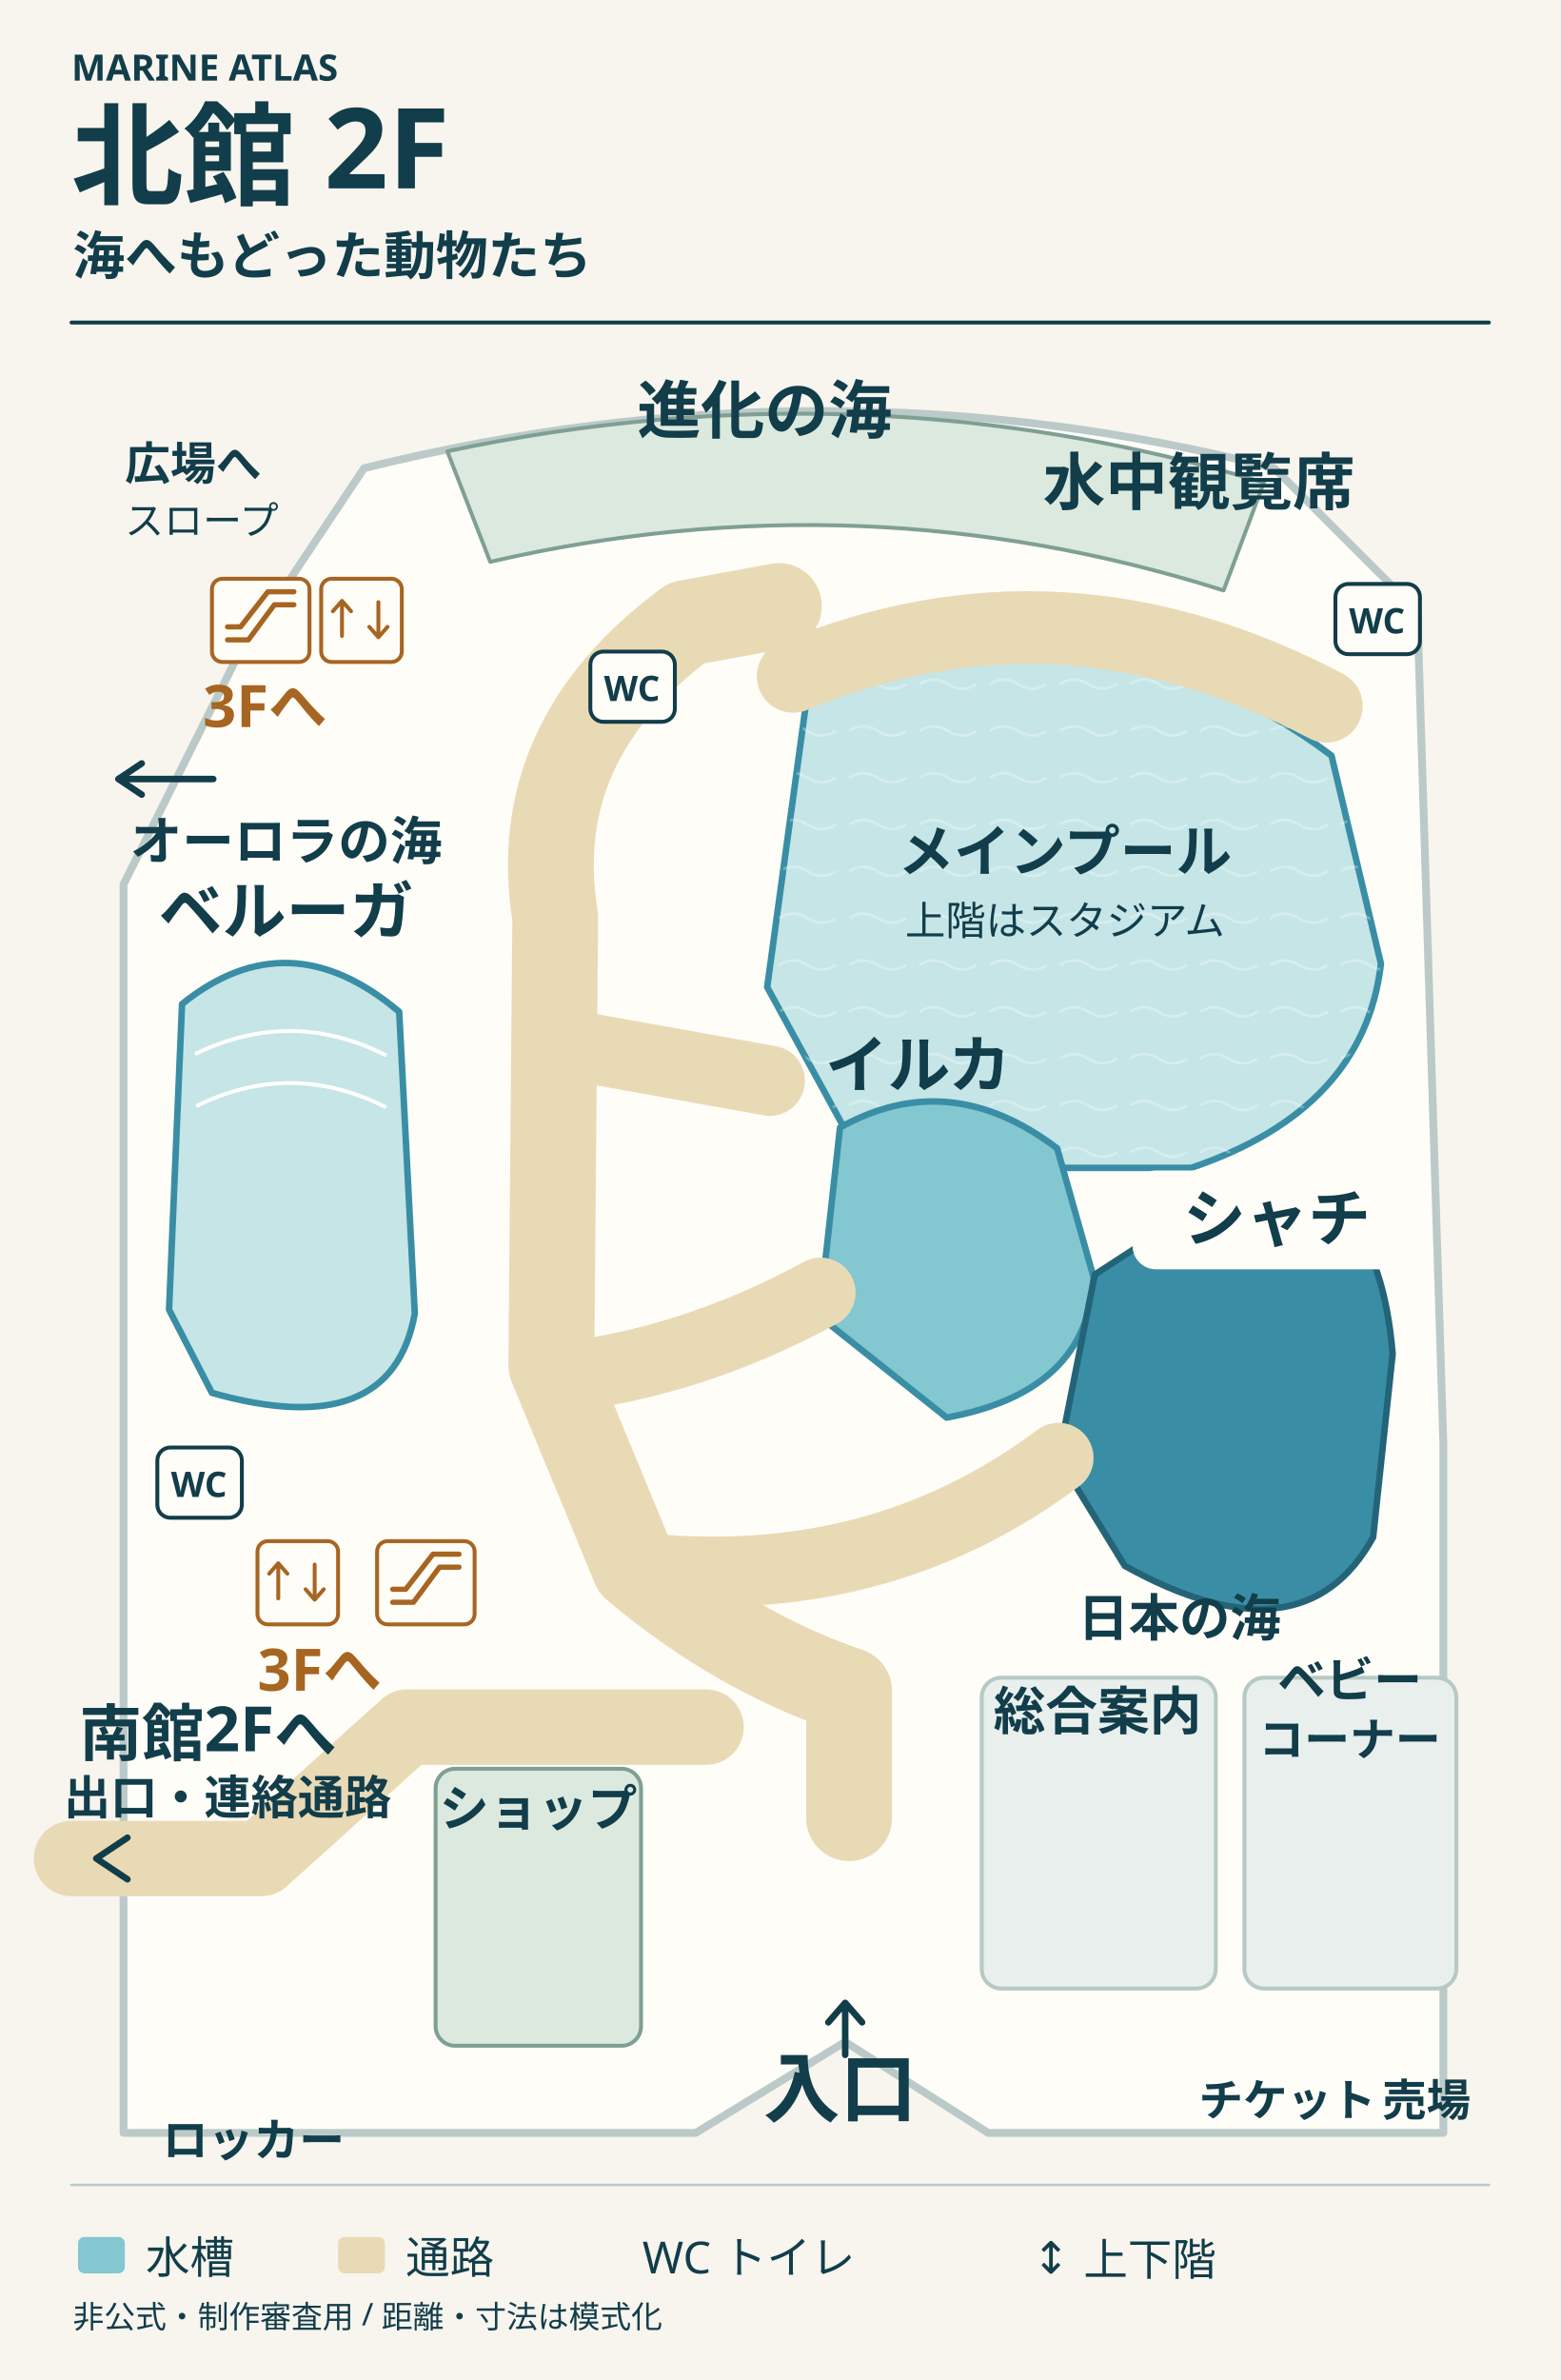
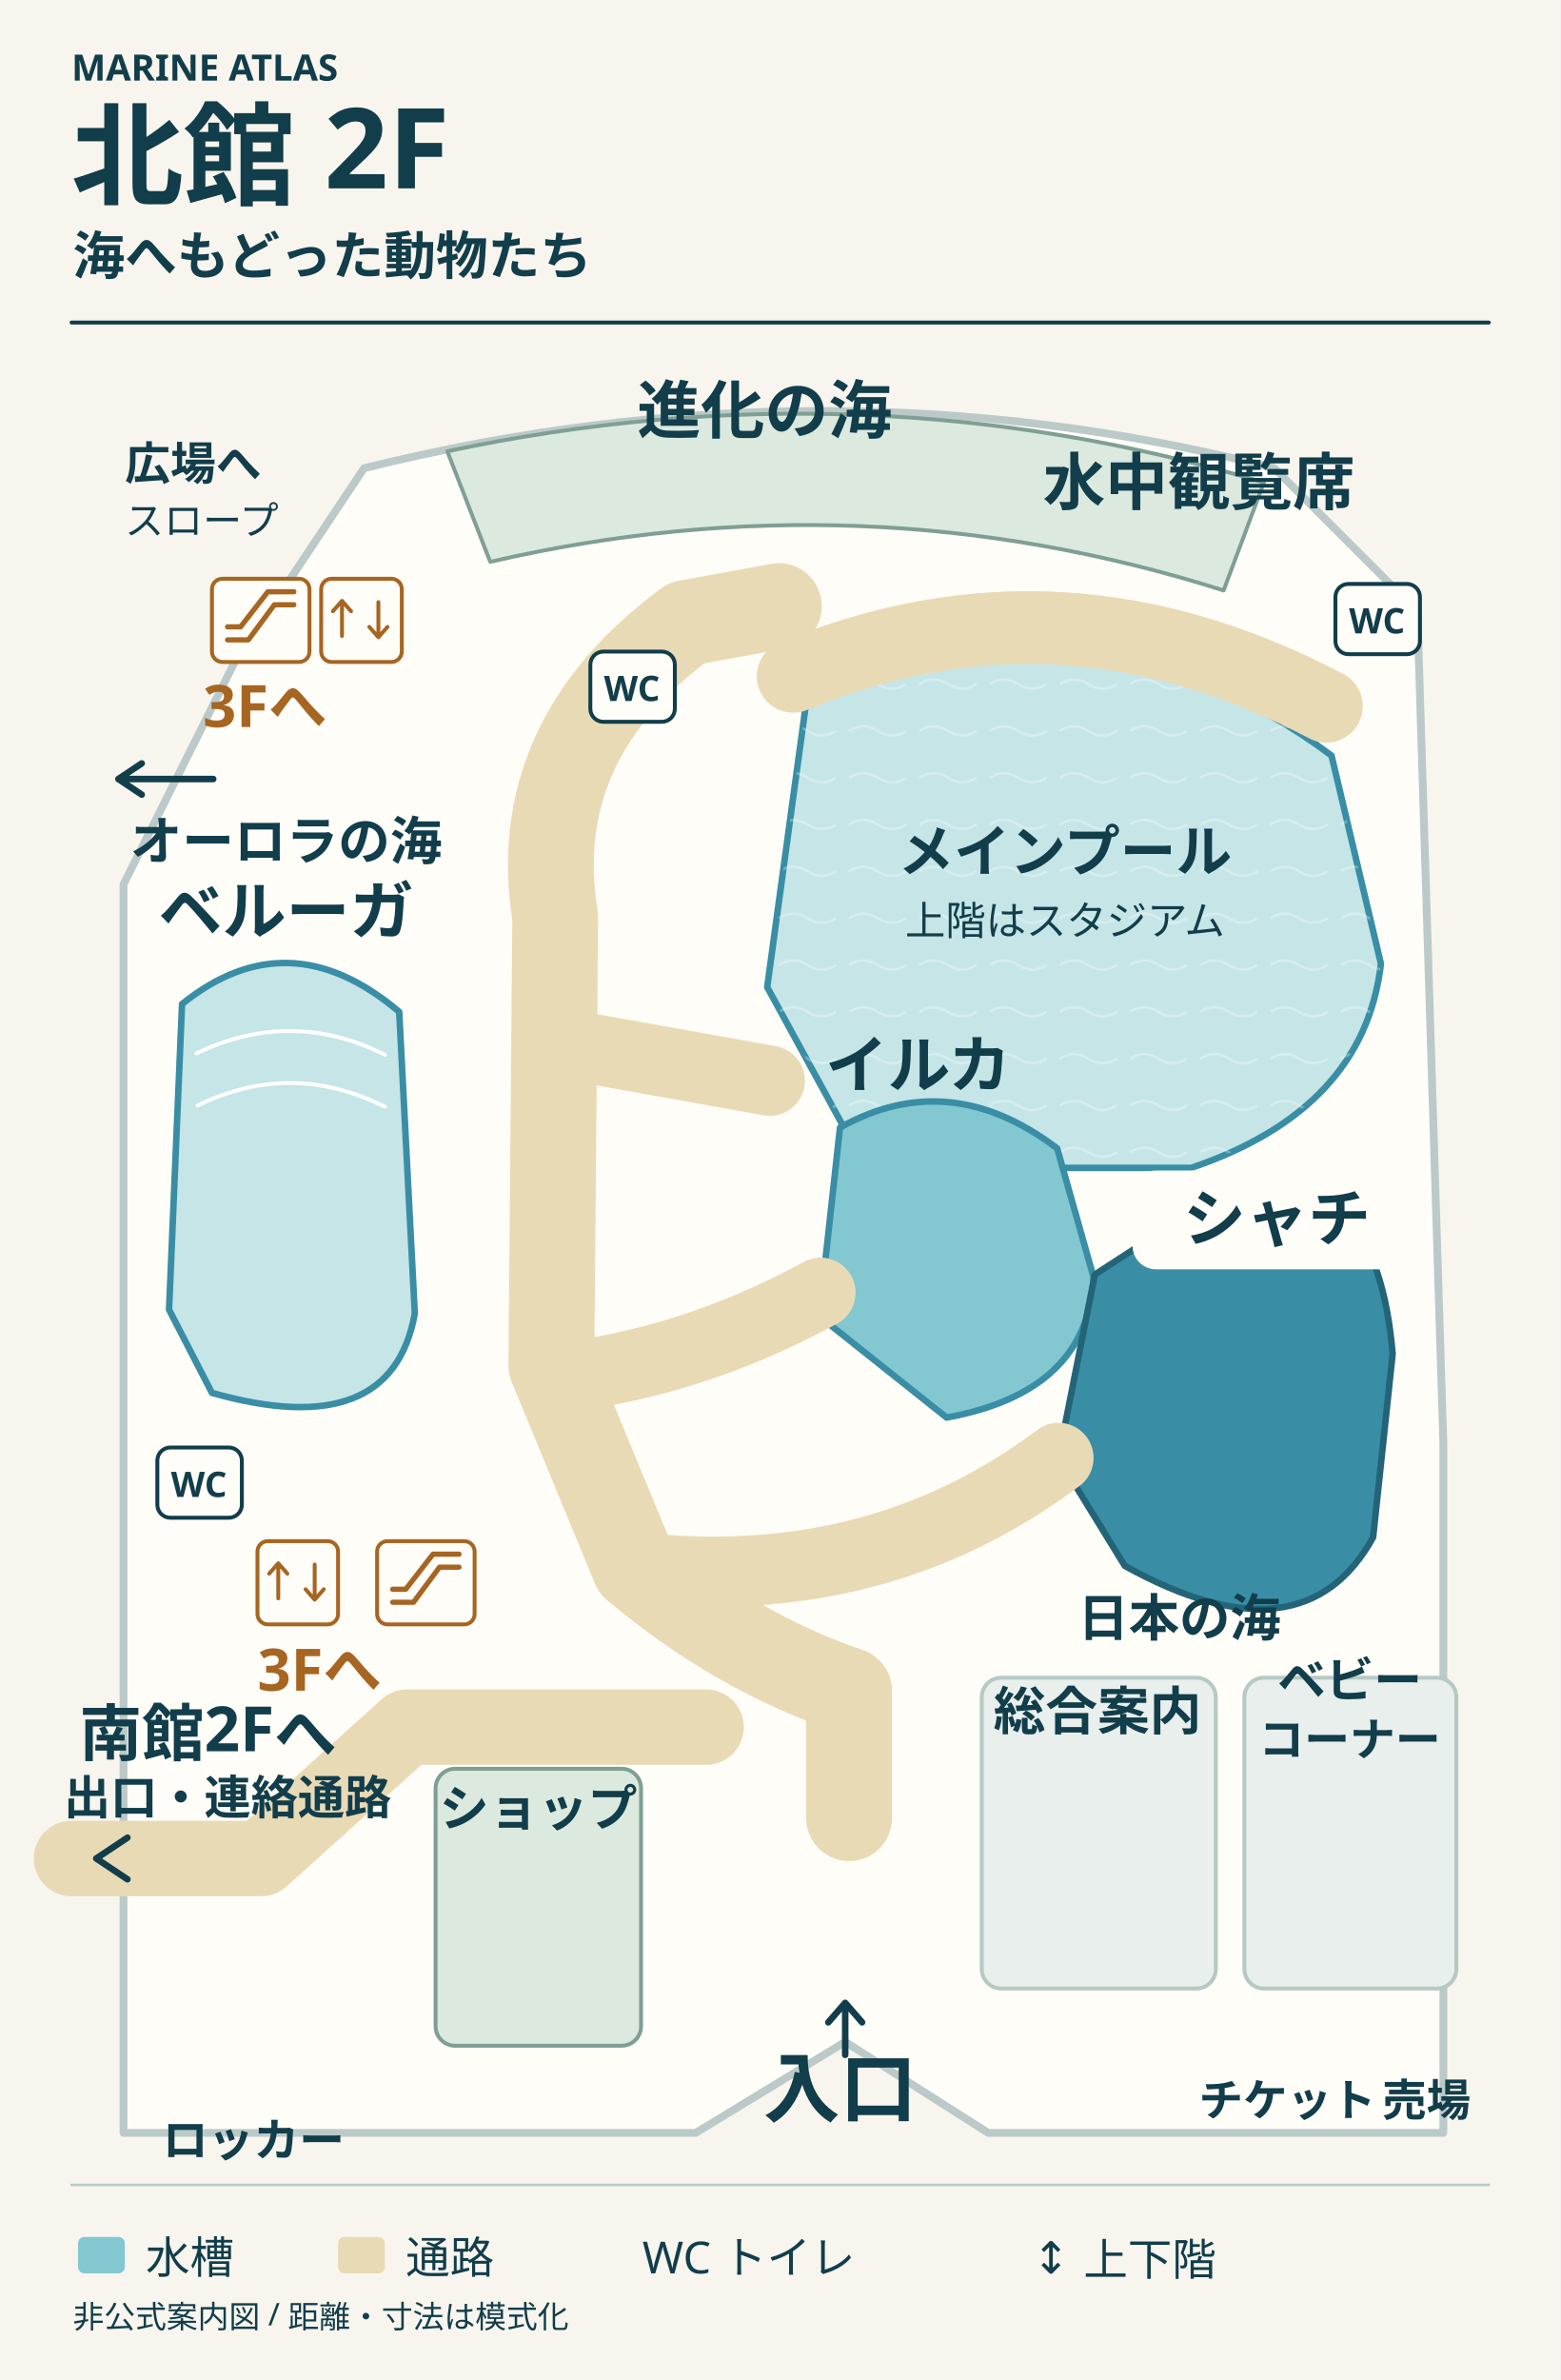
<svg xmlns="http://www.w3.org/2000/svg" width="1200" height="1830" viewBox="0 0 1200 1830">
  <defs>
    <pattern id="water" width="54" height="36" patternUnits="userSpaceOnUse">
      <path d="M5 22 Q16 15 27 22 T49 22" fill="none" stroke="#FFF" stroke-opacity=".3" stroke-width="2" />
    </pattern>
    <pattern id="closed" width="12" height="12" patternUnits="userSpaceOnUse" patternTransform="rotate(45)">
      <path d="M0 0V12" stroke="#D4DAD7" stroke-width="2" />
    </pattern>
  </defs>
  <style>text{font-family:'Hiragino Sans','Arial Unicode MS',sans-serif;fill:#123D4A}.title{font-weight:700}.small{font-size:28px;fill:#476872}.zone{font-size:42px;font-weight:700}.detail{font-size:30px;fill:#476872}.stroke{stroke:#123D4A;stroke-width:5;stroke-linejoin:round}</style>
  <rect width="1200" height="1830" fill="#F7F5EE" />
  <text x="55" y="62" font-size="28" font-weight="650" style="fill:#123D4A" text-anchor="start">MARINE ATLAS</text>
  <text x="55" y="151" font-size="86" font-weight="750" style="fill:#123D4A" text-anchor="start">北館 2F</text>
  <text x="56" y="211" font-size="40" font-weight="600" style="fill:#123D4A" text-anchor="start">海へもどった動物たち</text>
  <path d="M55 248H1145" fill="none" stroke="#123D4A" stroke-width="3" stroke-linejoin="round" stroke-linecap="round" />
  <path d="M280 360 Q635 272 980 360 L1090 470 L1110 1110 L1110 1640 L760 1640 L650 1570 L535 1640 L95 1640 L95 1395 L95 1180 L95 680 L180 510Z" fill="#FFFDF8" stroke="#BBCAC8" stroke-width="6" stroke-linejoin="round" stroke-linecap="round" />
  <path d="M344 347 Q665 279 972 371 L941 454 Q663 366 377 432Z" fill="#DCE9DE" stroke="#7F9F94" stroke-width="3" stroke-linejoin="round" stroke-linecap="round" />
  <text x="490" y="333" font-size="49" font-weight="700" style="fill:#123D4A" text-anchor="start">進化の海</text>
  <path d="M620 540 Q850 450 1024 581 L1062 741 Q1049 853 916 898 L666 898 L590 759Z" fill="#C5E5E7" stroke="#398EA5" stroke-width="5" stroke-linejoin="round" stroke-linecap="round" />
  <path d="M620 540 Q850 450 1024 581 L1062 741 Q1049 853 916 898 L666 898 L590 759Z" fill="url(#water)" stroke="none" stroke-width="0" stroke-linejoin="round" stroke-linecap="round" />
  <text x="819" y="670" font-size="43" font-weight="700" style="fill:#123D4A" text-anchor="middle">メインプール</text>
  <text x="819" y="719" font-size="31" font-weight="500" style="fill:#123D4A" text-anchor="middle">上階はスタジアム</text>
  <path d="M610 520 Q815 435 1020 543" fill="none" stroke="#E9DAB6" stroke-width="56" stroke-linejoin="round" stroke-linecap="round" />
  <text x="922" y="388" font-size="48" font-weight="700" style="fill:#123D4A" text-anchor="middle">水中観覧席</text>
  <path d="M646 867 Q730 820 813 883 L841 982 Q837 1070 728 1090 L630 1012Z" fill="#83C7D0" stroke="#398EA5" stroke-width="5" stroke-linejoin="round" stroke-linecap="round" />
  <path d="M842 980 L956 906 Q1059 898 1071 1041 L1056 1182 Q1002 1280 865 1204 L814 1121Z" fill="#398EA5" stroke="#246478" stroke-width="5" stroke-linejoin="round" stroke-linecap="round" />
  <text x="706" y="836" font-size="48" font-weight="700" style="fill:#123D4A" text-anchor="middle">イルカ</text>
  <rect x="871" y="900" width="223" height="76" rx="18" fill="#FFFDF8" stroke="none" stroke-width="2" />
  <text x="982" y="954" font-size="48" font-weight="700" style="fill:#123D4A" text-anchor="middle">シャチ</text>
  <path d="M140 772 Q222 706 307 778 L319 1010 Q301 1110 163 1071 L130 1007Z" fill="#C5E5E7" stroke="#398EA5" stroke-width="5" stroke-linejoin="round" stroke-linecap="round" />
  <path d="M151 810Q224 775 296 811M152 850Q224 815 296 851" fill="none" stroke="#FFFFFF" stroke-width="3" stroke-linejoin="round" stroke-linecap="round" />
  <text x="220" y="661" font-size="40" font-weight="700" style="fill:#123D4A" text-anchor="middle">オーロラの海</text>
  <text x="220" y="718" font-size="49" font-weight="700" style="fill:#123D4A" text-anchor="middle">ベルーガ</text>
  <text x="907" y="1258" font-size="39" font-weight="700" style="fill:#123D4A" text-anchor="middle">日本の海</text>
  <path d="M653 1398 L653 1300 Q565 1270 488 1205 L424 1050 L427 705 Q405 570 528 479 L599 466" fill="none" stroke="#E9DAB6" stroke-width="66" stroke-linejoin="round" stroke-linecap="round" />
  <path d="M488 1205 Q674 1226 814 1121M424 1060 Q530 1049 631 994M430 802 L592 831" fill="none" stroke="#E9DAB6" stroke-width="54" stroke-linejoin="round" stroke-linecap="round" />
  <path d="M543 1328 L313 1328 L201 1429 L55 1429" fill="none" stroke="#E9DAB6" stroke-width="58" stroke-linejoin="round" stroke-linecap="round" />
  <path d="M98 1413L74 1429L98 1445" fill="none" stroke="#123D4A" stroke-width="5" stroke-linejoin="round" stroke-linecap="round" />
  <rect x="163" y="445" width="75" height="64" rx="8" fill="#FFFDF8" stroke="#A76522" stroke-width="3" />
  <path d="M175 492h16l20-27h15M175 482h10l21-27h20" fill="none" stroke="#A76522" stroke-width="4" stroke-linejoin="round" stroke-linecap="round" />
  <rect x="247" y="445" width="62" height="64" rx="8" fill="#FFFDF8" stroke="#A76522" stroke-width="3" />
  <path d="M263 489V462m-7 8 7-8 7 8M291 463v27m-7-8 7 8 7-8" fill="none" stroke="#A76522" stroke-width="3" stroke-linejoin="round" stroke-linecap="round" />
  <text x="156" y="559" font-size="45" font-weight="700" style="fill:#A76522" text-anchor="start">3Fへ</text>
  <rect x="290" y="1185" width="75" height="64" rx="8" fill="#FFFDF8" stroke="#A76522" stroke-width="3" />
  <path d="M302 1232h16l20-27h15M302 1222h10l21-27h20" fill="none" stroke="#A76522" stroke-width="4" stroke-linejoin="round" stroke-linecap="round" />
  <rect x="198" y="1185" width="62" height="64" rx="8" fill="#FFFDF8" stroke="#A76522" stroke-width="3" />
  <path d="M214 1229V1202m-7 8 7-8 7 8M242 1203v27m-7-8 7 8 7-8" fill="none" stroke="#A76522" stroke-width="3" stroke-linejoin="round" stroke-linecap="round" />
  <text x="198" y="1300" font-size="45" font-weight="700" style="fill:#A76522" text-anchor="start">3Fへ</text>
  <rect x="454" y="501" width="65" height="54" rx="10" fill="#FFFDF8" stroke="#123D4A" stroke-width="3" />
  <text x="486" y="539" font-size="27" font-weight="700" style="fill:#123D4A" text-anchor="middle">WC</text>
  <rect x="1027" y="449" width="65" height="54" rx="10" fill="#FFFDF8" stroke="#123D4A" stroke-width="3" />
  <text x="1059" y="487" font-size="27" font-weight="700" style="fill:#123D4A" text-anchor="middle">WC</text>
  <rect x="121" y="1113" width="65" height="54" rx="10" fill="#FFFDF8" stroke="#123D4A" stroke-width="3" />
  <text x="153" y="1151" font-size="27" font-weight="700" style="fill:#123D4A" text-anchor="middle">WC</text>
  <rect x="957" y="1290" width="163" height="239" rx="15" fill="#E8EFED" stroke="#B6C9C4" stroke-width="3" />
  <text x="1038" y="1305" font-size="37" font-weight="700" style="fill:#123D4A" text-anchor="middle">ベビー</text>
  <text x="1038" y="1350" font-size="35" font-weight="600" style="fill:#123D4A" text-anchor="middle">コーナー</text>
  <rect x="335" y="1360" width="158" height="213" rx="15" fill="#DCE9DE" stroke="#7F9F94" stroke-width="3" />
  <text x="414" y="1404" font-size="38" font-weight="700" style="fill:#123D4A" text-anchor="middle">ショップ</text>
  <rect x="755" y="1290" width="180" height="239" rx="15" fill="#E8EFED" stroke="#B6C9C4" stroke-width="3" />
  <text x="844" y="1330" font-size="40" font-weight="700" style="fill:#123D4A" text-anchor="middle">総合案内</text>
  <text x="160" y="1350" font-size="48" font-weight="700" style="fill:#123D4A" text-anchor="middle">南館2Fへ</text>
  <text x="175" y="1395" font-size="36" font-weight="550" style="fill:#123D4A" text-anchor="middle">出口・連絡通路</text>
  <text x="646" y="1627" font-size="59" font-weight="700" style="fill:#123D4A" text-anchor="middle">入口</text>
  <path d="M650 1580V1540m-13 15 13-15 13 15" fill="none" stroke="#123D4A" stroke-width="5" stroke-linejoin="round" stroke-linecap="round" />
  <text x="990" y="1627" font-size="34" font-weight="600" style="fill:#123D4A" text-anchor="middle">チケット</text>
  <text x="1097" y="1627" font-size="34" font-weight="600" style="fill:#123D4A" text-anchor="middle">売場</text>
  <path d="M164 599L91 599m18-12-18 12 18 12" fill="none" stroke="#123D4A" stroke-width="5" stroke-linejoin="round" stroke-linecap="round" />
  <text x="96" y="369" font-size="35" font-weight="650" style="fill:#123D4A" text-anchor="start">広場へ</text>
  <text x="96" y="411" font-size="30" font-weight="500" style="fill:#123D4A" text-anchor="start">スロープ</text>
  <text x="195" y="1658" font-size="35" font-weight="650" style="fill:#123D4A" text-anchor="middle">ロッカー</text>
  <path d="M55 1680H1145" fill="none" stroke="#BBCAC8" stroke-width="2" stroke-linejoin="round" stroke-linecap="round" />
  <rect x="60" y="1720" width="36" height="28" rx="5" fill="#83C7D0" stroke="none" stroke-width="2" />
  <text x="112" y="1748" font-size="34" font-weight="500" style="fill:#123D4A" text-anchor="start">水槽</text>
  <rect x="260" y="1720" width="36" height="28" rx="5" fill="#E9DAB6" stroke="none" stroke-width="2" />
  <text x="312" y="1748" font-size="34" font-weight="500" style="fill:#123D4A" text-anchor="start">通路</text>
  <text x="494" y="1748" font-size="34" font-weight="500" style="fill:#123D4A" text-anchor="start">WC トイレ</text>
  <text x="794" y="1748" font-size="34" font-weight="500" style="fill:#123D4A" text-anchor="start">↕ 上下階</text>
-   <text x="56" y="1790" font-size="24" font-weight="500" style="fill:#123D4A" text-anchor="start">非公式・制作審査用 / 距離・寸法は模式化</text>
+   <text x="56" y="1790" font-size="24" font-weight="500" style="fill:#123D4A" text-anchor="start">非公式案内図 / 距離・寸法は模式化</text>
</svg>
